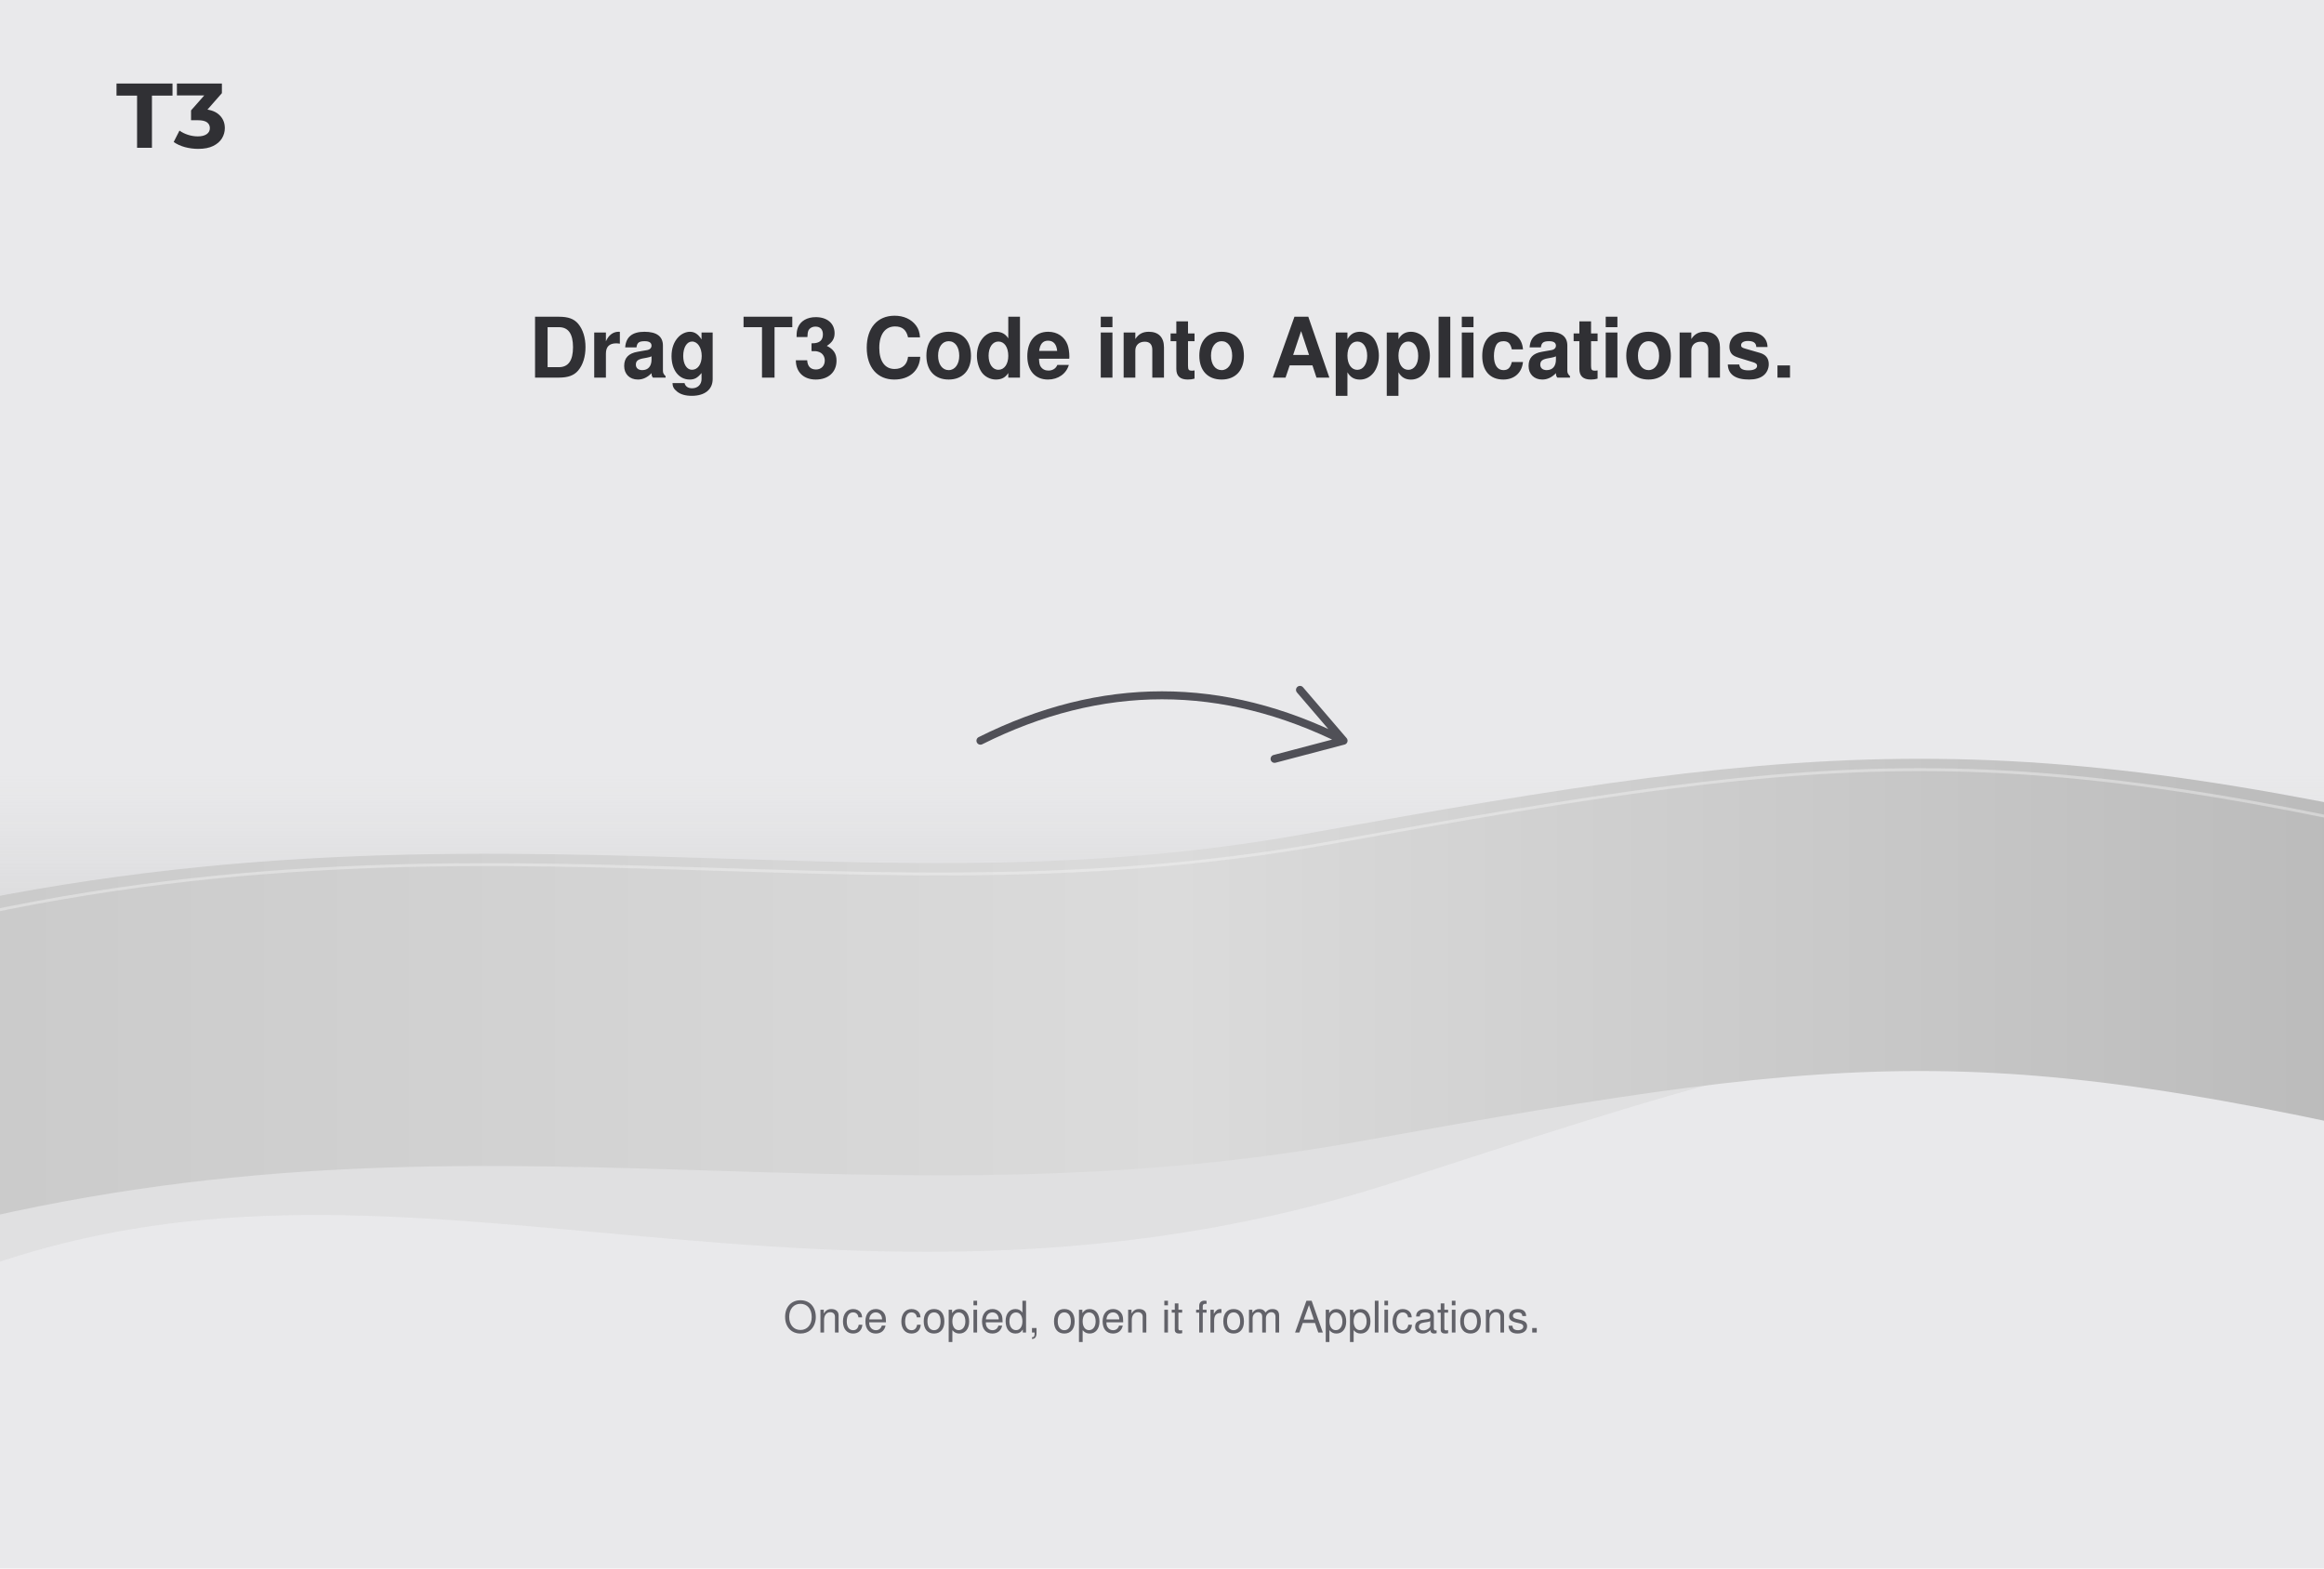
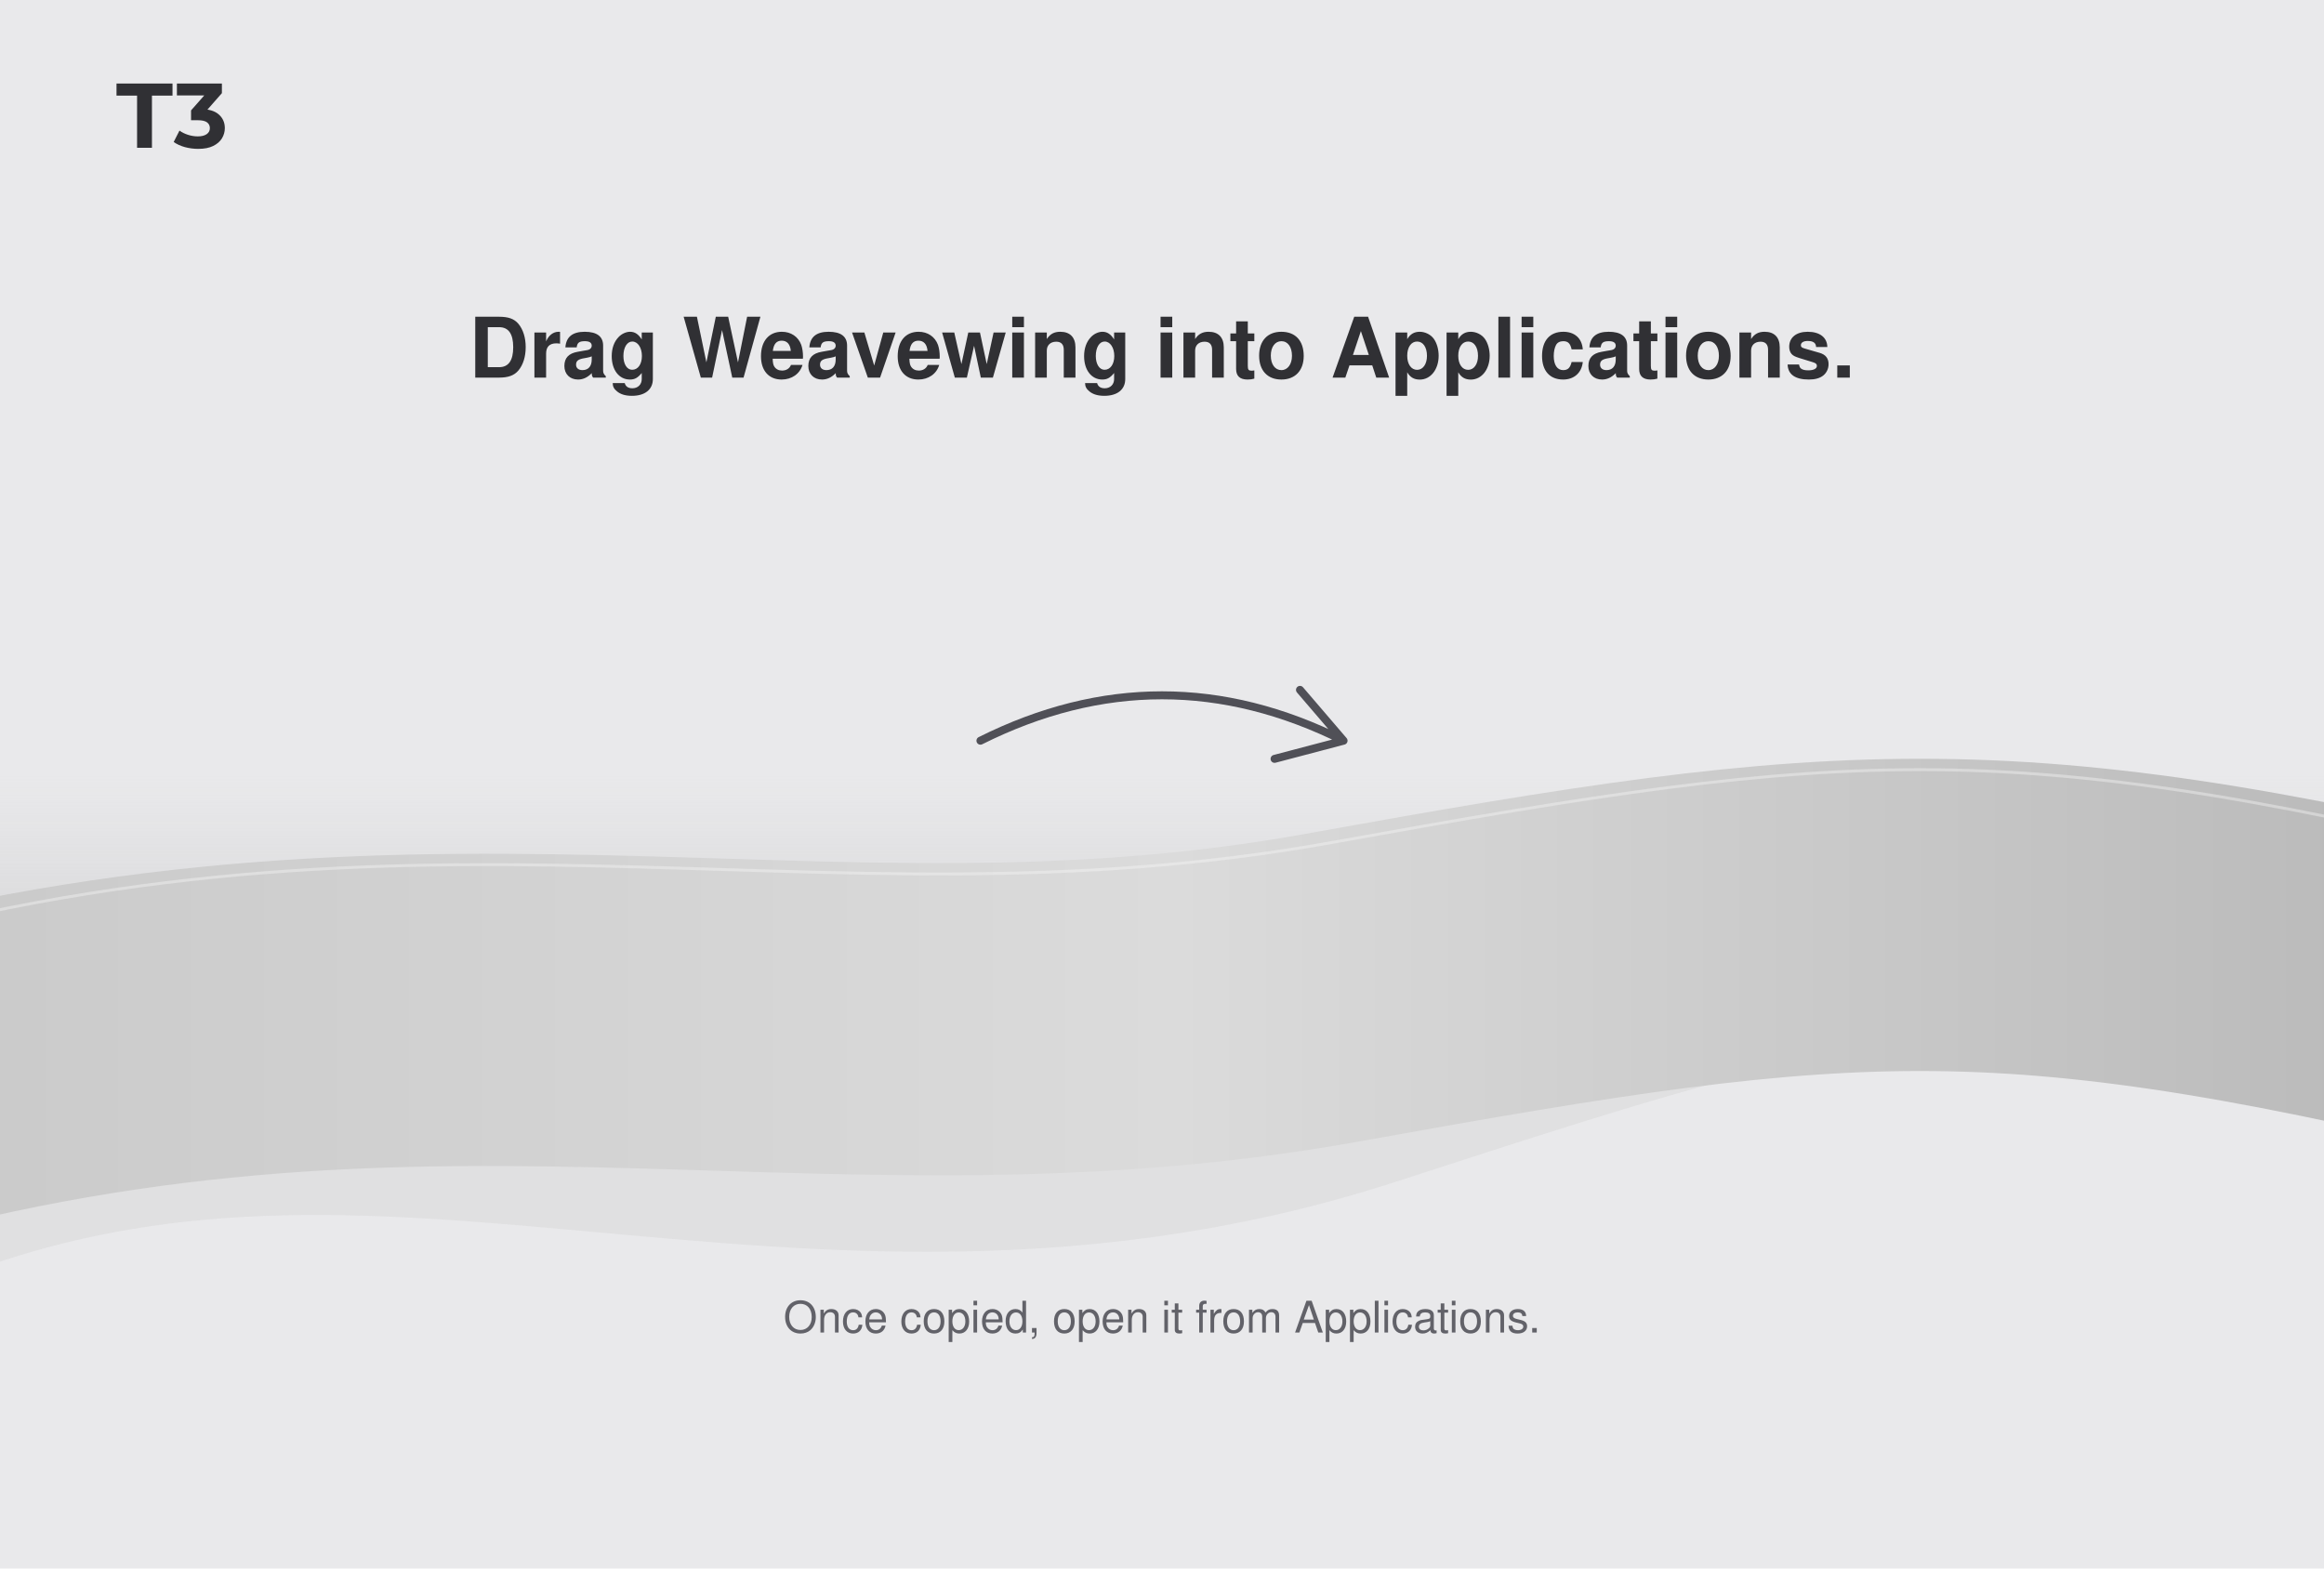
<svg xmlns="http://www.w3.org/2000/svg" width="1280" height="864" viewBox="0 0 640 432">
  <defs>
    <linearGradient id="veil" x1="0" y1="0" x2="0" y2="1">
      <stop stop-color="#B7B7B7" stop-opacity="0" />
      <stop offset=".55" stop-color="#A5A5A5" stop-opacity=".24" />
      <stop offset="1" stop-color="#D1D1D1" stop-opacity=".4" />
    </linearGradient>
    <linearGradient id="silk" x1="0" y1="0" x2="1" y2="0">
      <stop stop-color="#C8C8C8" />
      <stop offset=".5" stop-color="#DBDBDB" />
      <stop offset="1" stop-color="#B5B5B5" />
    </linearGradient>
  </defs>
  <rect width="640" height="432" fill="#E9E9EB" />
  <path d="M-60 293C95 220 214 304 362 256S559 191 707 257" stroke="url(#veil)" stroke-width="146" fill="none" opacity="1" stroke-linecap="round" stroke-linejoin="round" />
  <path d="M-60 306C113 252 223 298 367 272S553 242 707 280" stroke="url(#silk)" stroke-width="86" fill="none" opacity="1" stroke-linecap="round" stroke-linejoin="round" />
  <path d="M-60 266C113 212 223 258 367 232S553 202 707 240" stroke="#F5F5F5" stroke-width="0.8" fill="none" opacity="0.42" stroke-linecap="round" stroke-linejoin="round" />
  <svg x="32" y="23" width="30" height="18" viewBox="15.531 37 94.394 56.96" fill="#303034">
    <path d="M33.451 93V47.56H15.531V37H64.331V47.56H46.411V93H33.451ZM86.725 93.96C82.832 93.96 78.965 93.453 75.125 92.44C71.285 91.373 68.032 89.88 65.365 87.96L70.405 78.04C72.539 79.587 75.019 80.813 77.845 81.72C80.672 82.627 83.525 83.08 86.405 83.08C89.659 83.08 92.219 82.44 94.085 81.16C95.952 79.88 96.885 78.12 96.885 75.88C96.885 73.747 96.059 72.067 94.405 70.84C92.752 69.613 90.085 69 86.405 69H80.485V60.44L96.085 42.76L97.525 47.4H68.165V37H107.365V45.4L91.845 63.08L85.285 59.32H89.045C95.925 59.32 101.125 60.867 104.645 63.96C108.165 67.053 109.925 71.027 109.925 75.88C109.925 79.027 109.099 81.987 107.445 84.76C105.792 87.48 103.259 89.693 99.845 91.4C96.432 93.107 92.059 93.96 86.725 93.96Z" />
  </svg>
-   <text x="320" y="104" fill="#303034" font-family="Helvetica" font-size="23" font-weight="700" text-anchor="middle">Drag T3 Code into Applications.</text>
+   <text x="320" y="104" fill="#303034" font-family="Helvetica" font-size="23" font-weight="700" text-anchor="middle">Drag Weavewing into Applications.</text>
  <path d="M270 204Q320 179 370 204M358 190L370 204L351 209" stroke="#505057" stroke-width="2.2" fill="none" opacity="1" stroke-linecap="round" stroke-linejoin="round" />
  <text x="320" y="367" fill="#626269" font-family="Helvetica" font-size="12" font-weight="400" text-anchor="middle">Once copied, open it from Applications.</text>
</svg>
